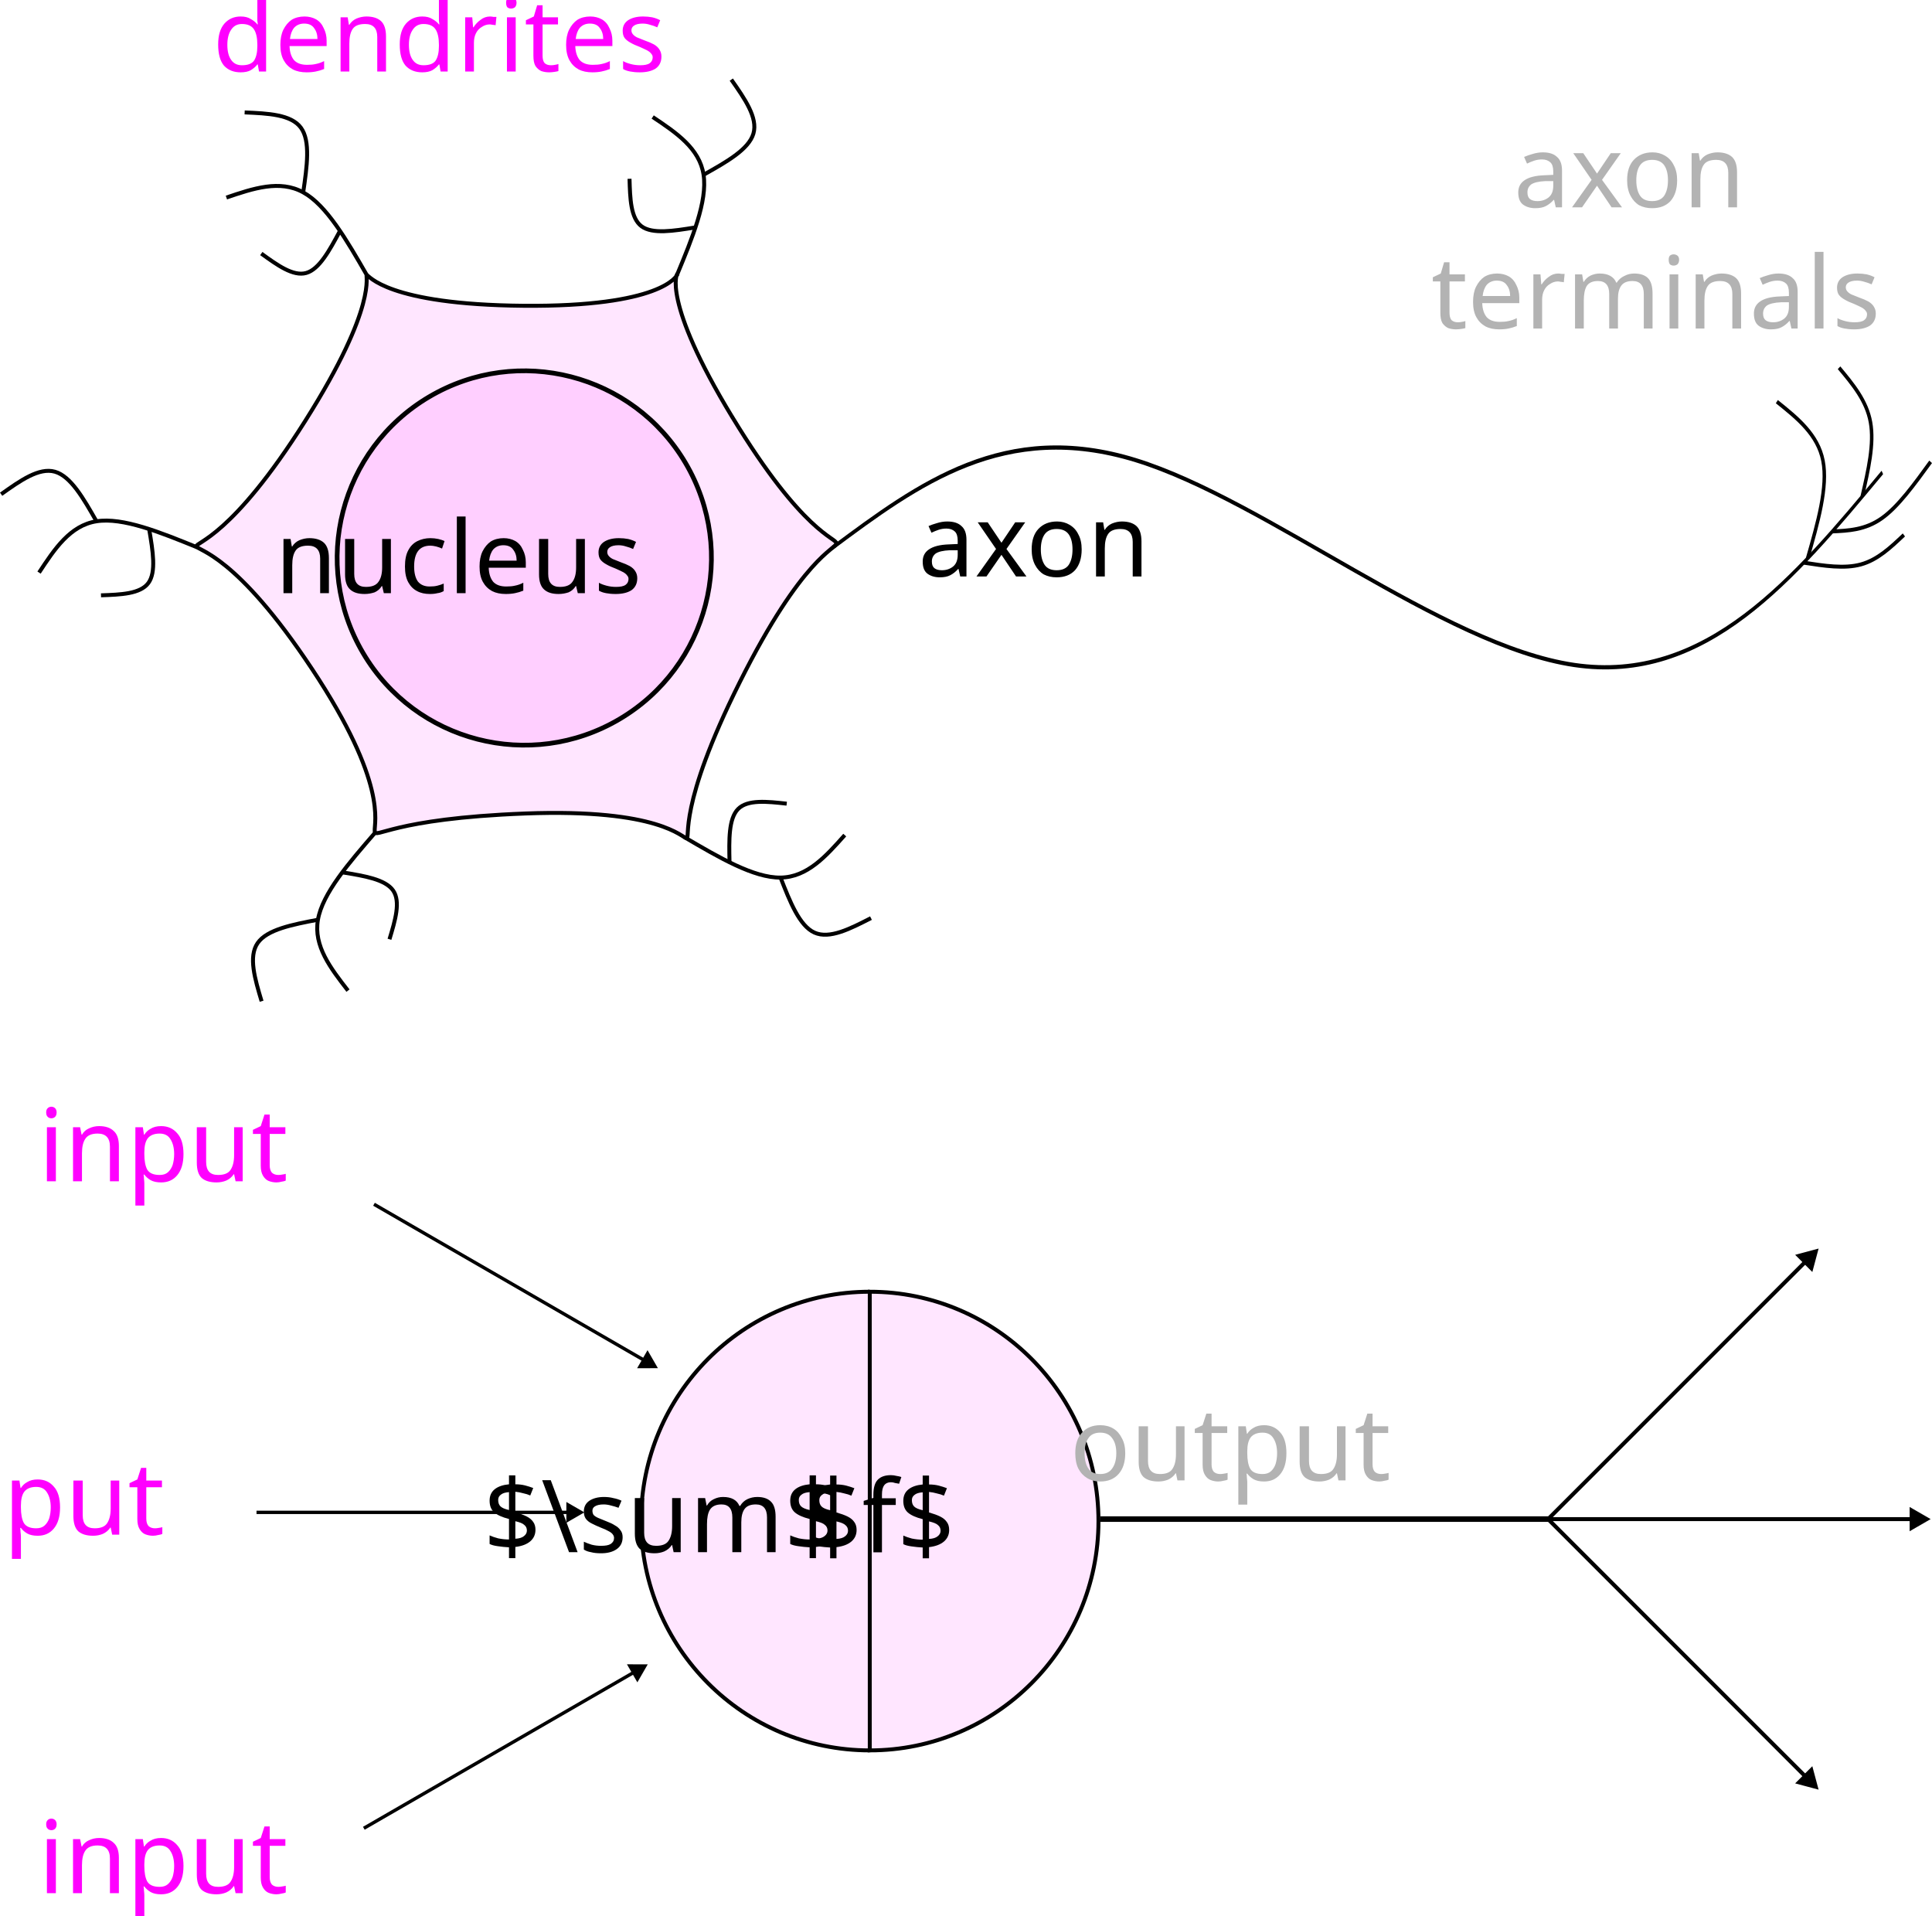
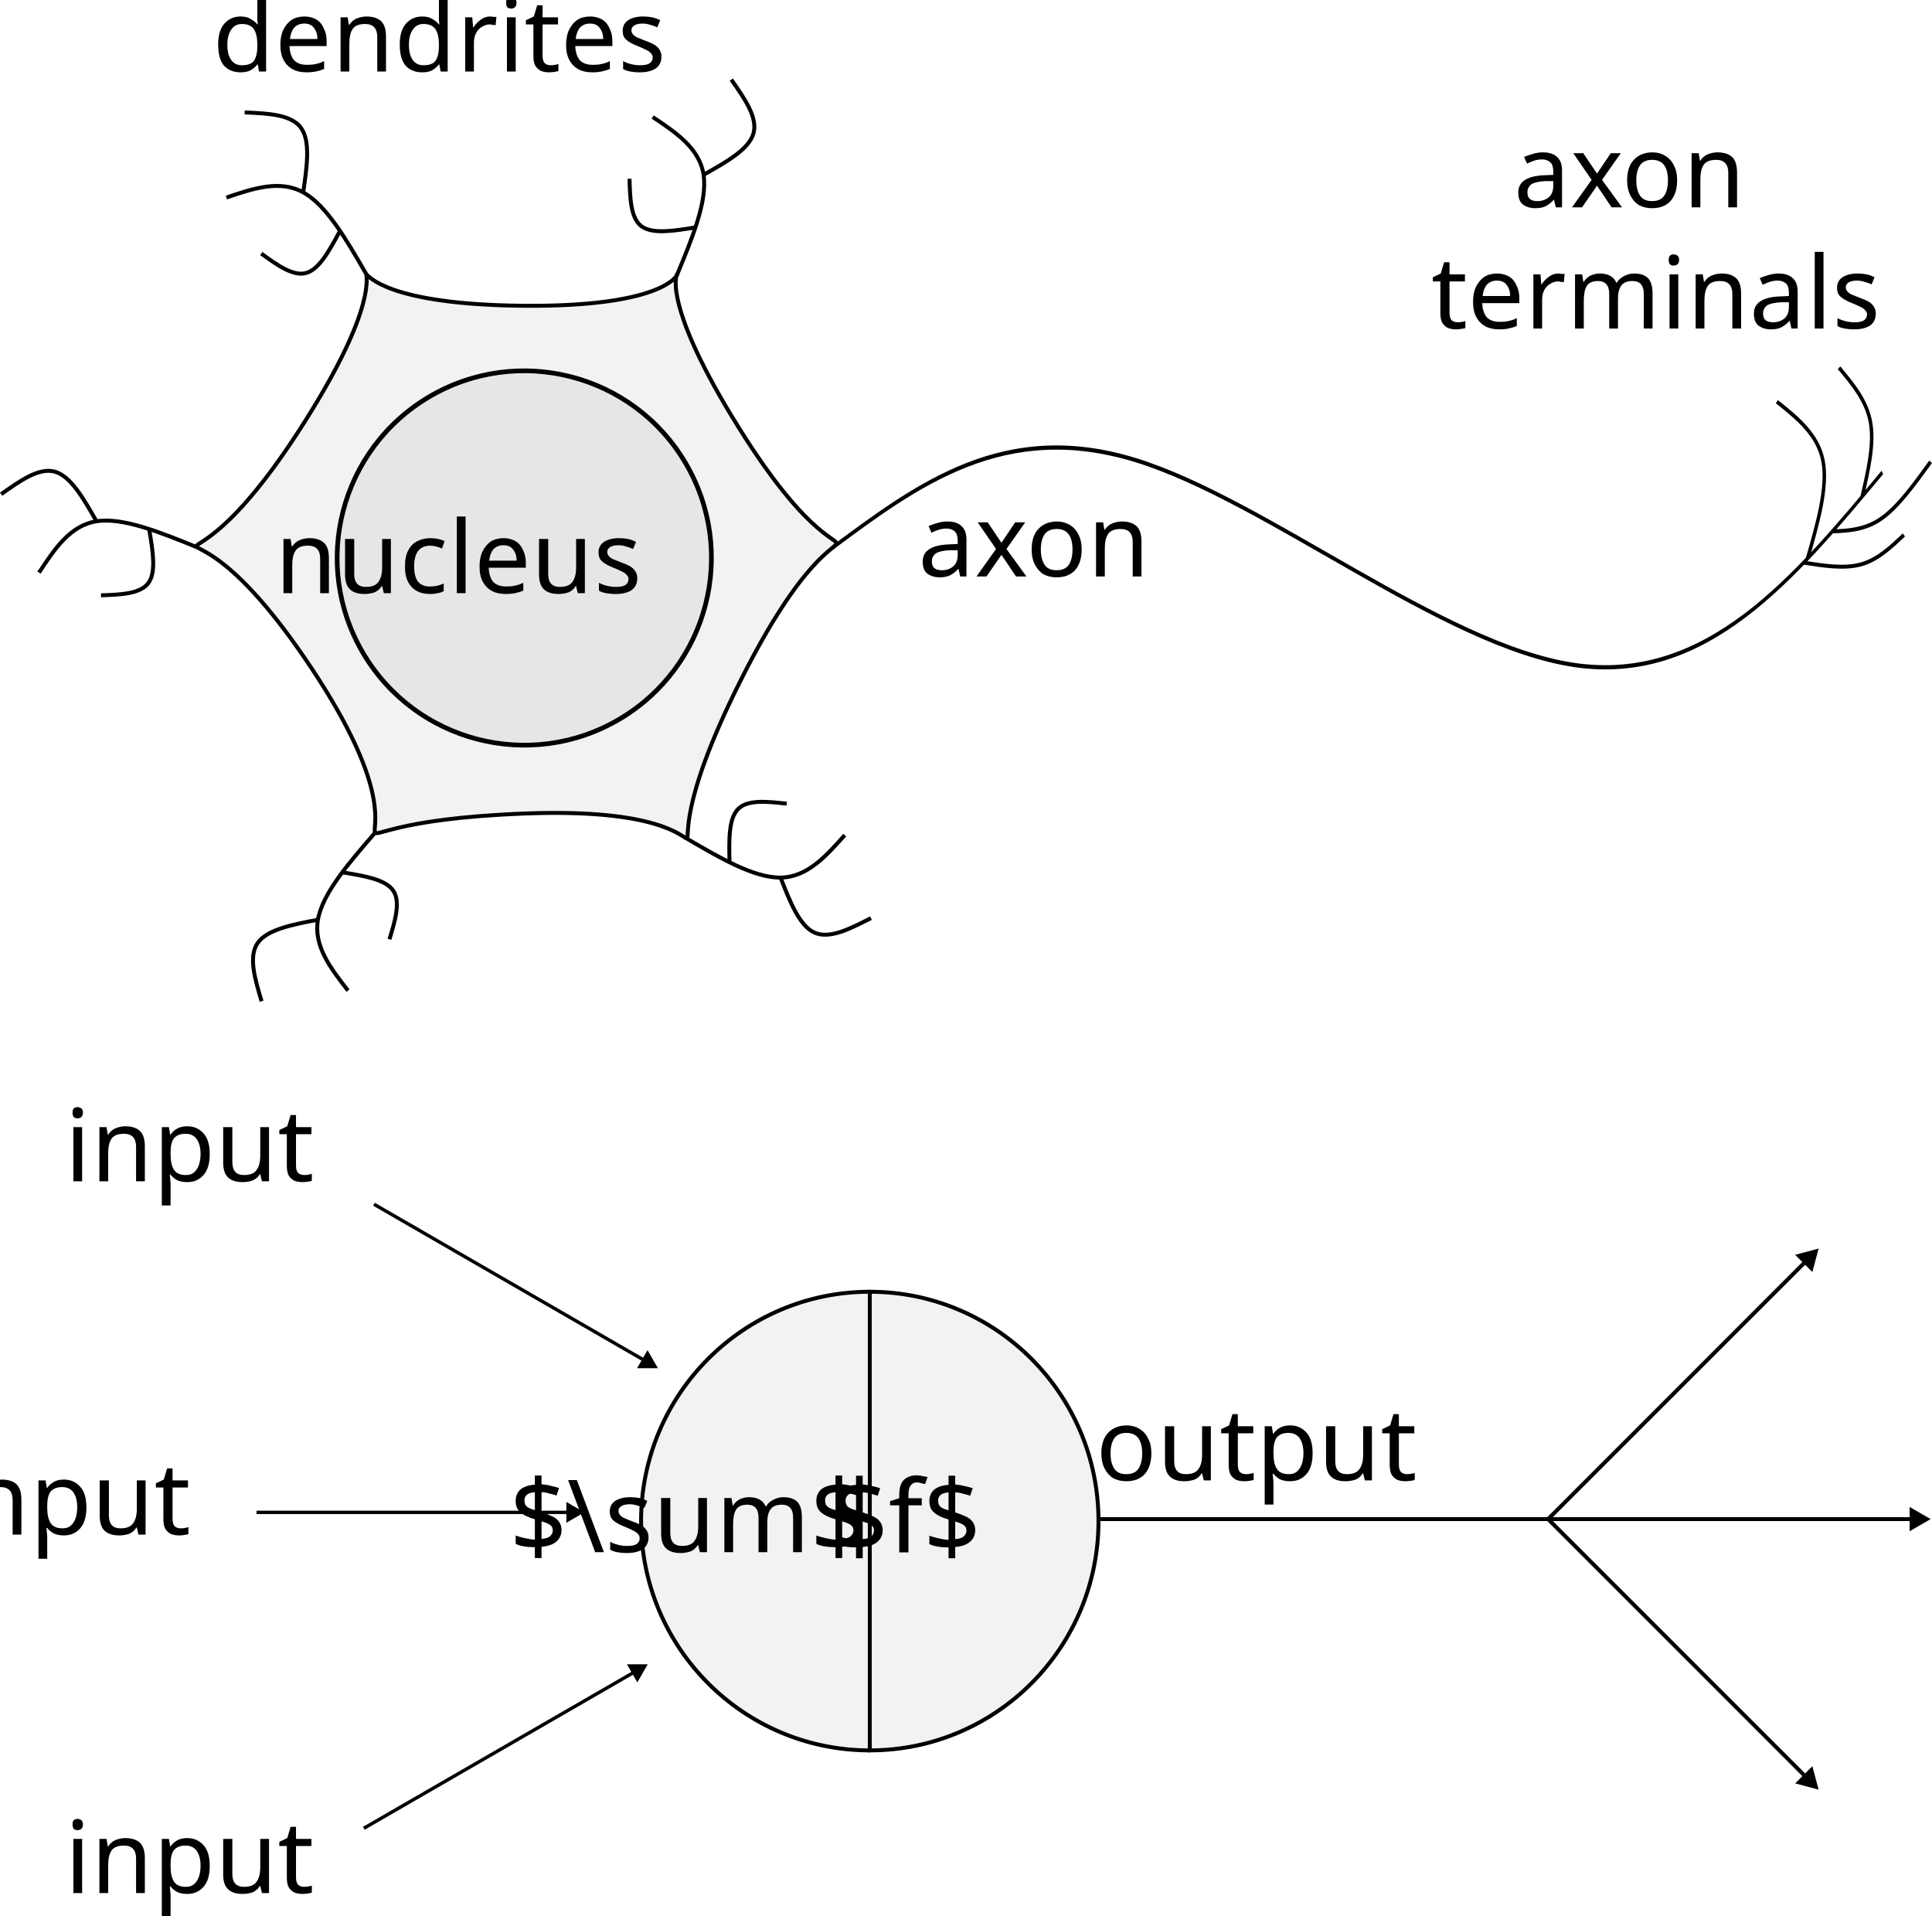
<svg xmlns="http://www.w3.org/2000/svg" width="7.244cm" height="7.181cm" viewBox="0 0 72.445 71.807" version="1.1" id="svg1" xml:space="preserve">
  <defs id="defs1">
    <marker style="overflow:visible" id="marker77" refX="0" refY="0" orient="auto-start-reverse" markerWidth="1" markerHeight="1" viewBox="0 0 1 1" preserveAspectRatio="xMidYMid">
      <path transform="scale(0.5)" style="fill:context-stroke;fill-rule:evenodd;stroke:context-stroke;stroke-width:1pt" d="M 5.77,0 -2.88,5 V -5 Z" id="path77" />
    </marker>
    <marker style="overflow:visible" id="Triangle" refX="0" refY="0" orient="auto-start-reverse" markerWidth="1" markerHeight="1" viewBox="0 0 1 1" preserveAspectRatio="xMidYMid">
      <path transform="scale(0.5)" style="fill:context-stroke;fill-rule:evenodd;stroke:context-stroke;stroke-width:1pt" d="M 5.77,0 -2.88,5 V -5 Z" id="path135" />
    </marker>
  </defs>
  <g id="layer1" transform="translate(0.903776,-2.682592)">
-     <path id="path2" style="fill:#ff00ff;fill-opacity:0.1;stroke:#000000;stroke-width:0.148;stroke-dasharray:none" d="m 26.55,18.308 c 5.34,8.795 4.988,0.539 0.286,9.946 -4.701,9.407 2.055,4.542 -8.041,4.925 -10.095,0.384 -2.3,3.176 -7.999,-5.419 -5.698,-8.596 -5.773,-0.559 -0.254,-9.301 5.519,-8.742 -2.097,-4.405 8.187,-4.316 10.284,0.09 2.48,-4.63 7.82,4.165 z" />
+     <path id="path2" style="fill:#f2f2f2;fill-opacity:1;stroke:#000000;stroke-width:0.148;stroke-dasharray:none" d="m 26.55,18.308 c 5.34,8.795 4.988,0.539 0.286,9.946 -4.701,9.407 2.055,4.542 -8.041,4.925 -10.095,0.384 -2.3,3.176 -7.999,-5.419 -5.698,-8.596 -5.773,-0.559 -0.254,-9.301 5.519,-8.742 -2.097,-4.405 8.187,-4.316 10.284,0.09 2.48,-4.63 7.82,4.165 z" />
    <path style="fill:none;fill-opacity:0.1;stroke:#000000;stroke-width:0.293;stroke-dasharray:none" d="m 87.035,59.323 c -2.845,0.921 -5.691,1.843 -6.991,3.344 -1.3,1.501 -1.056,3.582 -0.811,5.663" id="path9" transform="matrix(0.1049939,0.4934681,-0.4934681,0.1049939,32.9853,-36.18835)" />
    <path style="fill:none;fill-opacity:0.1;stroke:#000000;stroke-width:0.293;stroke-dasharray:none" d="m 80.045,62.666 c -1.807,-0.668 -3.614,-1.336 -4.734,-0.832 -1.119,0.503 -1.551,2.178 -1.983,3.853" id="path10" transform="matrix(0.1049939,0.4934681,-0.4934681,0.1049939,32.9853,-36.18835)" />
    <path style="fill:none;fill-opacity:0.1;stroke:#000000;stroke-width:0.293;stroke-dasharray:none" d="m 82.228,61.569 c 1.216,1.033 2.433,2.067 2.498,3.073 0.065,1.006 -1.02,1.985 -2.106,2.965" id="path11" transform="matrix(0.1049939,0.4934681,-0.4934681,0.1049939,33.58159,-35.68371)" />
    <path style="fill:none;fill-opacity:0.1;stroke:#000000;stroke-width:0.293;stroke-dasharray:none" d="m 87.035,59.323 c -2.845,0.921 -5.691,1.843 -6.991,3.344 -1.3,1.501 -1.056,3.582 -0.811,5.663" id="path16" transform="matrix(0.3860779,0.3247743,-0.3247743,0.3860779,-7.837834,-27.96712)" />
    <path style="fill:none;fill-opacity:0.1;stroke:#000000;stroke-width:0.293;stroke-dasharray:none" d="m 80.045,62.666 c -1.807,-0.668 -3.614,-1.336 -4.734,-0.832 -1.119,0.503 -1.551,2.178 -1.983,3.853" id="path17" transform="matrix(0.3860779,0.3247743,-0.3247743,0.3860779,-7.837834,-27.96712)" />
    <path style="fill:none;fill-opacity:0.1;stroke:#000000;stroke-width:0.293;stroke-dasharray:none" d="m 82.228,61.569 c 1.216,1.033 2.433,2.067 2.498,3.073 0.065,1.006 -1.02,1.985 -2.106,2.965" id="path18" transform="matrix(0.3860779,0.3247743,-0.3247743,0.3860779,-7.057306,-27.93546)" />
    <path style="fill:none;fill-opacity:0.1;stroke:#000000;stroke-width:0.293;stroke-dasharray:none" d="m 87.035,59.323 c -2.845,0.921 -5.691,1.843 -6.991,3.344 -1.3,1.501 -1.056,3.582 -0.811,5.663" id="path23" transform="matrix(-0.3274194,0.3838372,-0.3838372,-0.3274194,75.74022,-0.9748708)" />
    <path style="fill:none;fill-opacity:0.1;stroke:#000000;stroke-width:0.293;stroke-dasharray:none" d="m 80.045,62.666 c -1.807,-0.668 -3.614,-1.336 -4.734,-0.832 -1.119,0.503 -1.551,2.178 -1.983,3.853" id="path24" transform="matrix(-0.3274194,0.3838372,-0.3838372,-0.3274194,75.74022,-0.9748708)" />
    <path style="fill:none;fill-opacity:0.1;stroke:#000000;stroke-width:0.293;stroke-dasharray:none" d="m 82.228,61.569 c 1.216,1.033 2.433,2.067 2.498,3.073 0.065,1.006 -1.02,1.985 -2.106,2.965" id="path25" transform="matrix(-0.3274194,0.3838372,-0.3838372,-0.3274194,75.70319,-0.194579)" />
    <path style="fill:none;fill-opacity:0.1;stroke:#000000;stroke-width:0.293;stroke-dasharray:none" d="m 87.035,59.323 c -2.845,0.921 -5.691,1.843 -6.991,3.344 -1.3,1.501 -1.056,3.582 -0.811,5.663" id="path30" transform="matrix(0.4318661,-0.2608183,0.2608183,0.4318661,-39.89492,30.97525)" />
    <path style="fill:none;fill-opacity:0.1;stroke:#000000;stroke-width:0.293;stroke-dasharray:none" d="m 80.045,62.666 c -1.807,-0.668 -3.614,-1.336 -4.734,-0.832 -1.119,0.503 -1.551,2.178 -1.983,3.853" id="path31" transform="matrix(0.4318661,-0.2608183,0.2608183,0.4318661,-39.89492,30.97525)" />
    <path style="fill:none;fill-opacity:0.1;stroke:#000000;stroke-width:0.293;stroke-dasharray:none" d="m 82.228,61.569 c 1.216,1.033 2.433,2.067 2.498,3.073 0.065,1.006 -1.02,1.985 -2.106,2.965" id="path32" transform="matrix(0.4318661,-0.2608183,0.2608183,0.4318661,-39.61341,30.24657)" />
    <g id="g1" transform="matrix(0.8948176,0,0,0.8948176,-5.612189,11.17804)">
      <path style="fill:none;fill-opacity:0.1;stroke:#000000;stroke-width:0.293;stroke-dasharray:none" d="m 87.035,59.323 c -2.845,0.921 -5.691,1.843 -6.991,3.344 -1.3,1.501 -1.056,3.582 -0.811,5.663" id="path37" transform="matrix(-0.3746981,-0.4212978,0.4212978,-0.3746981,41.56214,84.47584)" />
      <path style="fill:none;fill-opacity:0.1;stroke:#000000;stroke-width:0.293;stroke-dasharray:none" d="m 80.045,62.666 c -1.807,-0.668 -3.614,-1.336 -4.734,-0.832 -1.119,0.503 -1.551,2.178 -1.983,3.853" id="path38" transform="matrix(-0.3746981,-0.4212978,0.4212978,-0.3746981,41.56214,84.47584)" />
      <path style="fill:none;fill-opacity:0.1;stroke:#000000;stroke-width:0.293;stroke-dasharray:none" d="m 82.228,61.569 c 1.216,1.033 2.433,2.067 2.498,3.073 0.065,1.006 -1.02,1.985 -2.106,2.965" id="path39" transform="matrix(-0.3746981,-0.4212978,0.4212978,-0.3746981,40.70405,84.31521)" />
    </g>
-     <circle style="fill:#ff00ff;fill-opacity:0.1;stroke:#000000;stroke-width:0.176;stroke-dasharray:none" id="path44" cx="4.161" cy="29.856" r="7.017" transform="rotate(-30.54152)" />
+     <circle style="fill:#e6e6e6;fill-opacity:1;stroke:#000000;stroke-width:0.176;stroke-dasharray:none" id="path44" cx="4.161" cy="29.856" r="7.017" transform="rotate(-30.54152)" />
    <path style="fill:none;fill-opacity:0.1;stroke:#000000;stroke-width:0.187;stroke-dasharray:none" d="m 148.336,64.64 c 1.096,0.781 2.193,1.561 2.466,2.802 0.273,1.24 -0.276,2.94 -0.825,4.64" id="path58" transform="matrix(0.701477,0,0,0.7904409,-38.33083,-33.35651)" />
    <path style="fill:none;fill-opacity:0.1;stroke:#000000;stroke-width:0.187;stroke-dasharray:none" d="m 151.213,65.641 c 0.889,-0.035 1.778,-0.071 2.657,-0.621 0.879,-0.55 1.748,-1.616 2.617,-2.681" id="path59" transform="matrix(0.701477,0,0,0.7904409,-38.28225,-29.28136)" />
    <path style="fill:none;fill-opacity:0.1;stroke:#000000;stroke-width:0.187;stroke-dasharray:none" d="m 153.883,67.035 c 0.737,0.784 1.475,1.568 1.681,2.586 0.206,1.018 -0.118,2.269 -0.443,3.521" id="path60" transform="matrix(0.701477,0,0,0.7904409,-39.88934,-36.52044)" />
    <path style="fill:none;fill-opacity:0.1;stroke:#000000;stroke-width:0.187;stroke-dasharray:none" d="m 154.923,67.324 c 1.083,0.15 2.167,0.3 3.058,0.081 0.891,-0.219 1.591,-0.808 2.291,-1.397" id="path61" transform="matrix(0.701477,0,0,0.7904409,-41.94035,-29.44066)" />
-     <text xml:space="preserve" style="font-size:3.788px;line-height:1.2;font-family:STIX;-inkscape-font-specification:STIX;text-align:center;text-anchor:middle;fill:#ff00ff;fill-opacity:1;stroke-width:0.158" x="18.035" y="5.357" id="text1">
-       <tspan id="tspan1" style="fill:#ff00ff;fill-opacity:1;stroke-width:0.158" x="18.035" y="5.357">dendrites</tspan>
+     <text xml:space="preserve" style="font-size:3.788px;line-height:1.2;font-family:STIX;-inkscape-font-specification:STIX;text-align:center;text-anchor:middle;fill:#000000;fill-opacity:1;stroke-width:0.158" x="18.035" y="5.357" id="text1">
+       <tspan id="tspan1" style="fill:#000000;fill-opacity:1;stroke-width:0.158" x="18.035" y="5.357">dendrites</tspan>
    </text>
    <text xml:space="preserve" style="font-size:3.788px;line-height:1.2;font-family:STIX;-inkscape-font-specification:STIX;text-align:center;text-anchor:middle;fill:#000000;stroke-width:0.158" x="18.746" y="24.916" id="text5">
      <tspan id="tspan5" style="fill:#000000;stroke-width:0.158" x="18.746" y="24.916">nucleus</tspan>
    </text>
-     <text xml:space="preserve" style="font-size:3.788px;line-height:1.2;font-family:STIX;-inkscape-font-specification:STIX;text-align:center;text-anchor:middle;fill:#b3b3b3;stroke-width:0.158" x="63.646" y="10.451" id="text8">
-       <tspan id="tspan8" style="fill:#b3b3b3;stroke-width:0.158" x="63.646" y="10.451">axon</tspan>
-       <tspan style="fill:#b3b3b3;stroke-width:0.158" x="63.646" y="14.996" id="tspan11">terminals</tspan>
+     <text xml:space="preserve" style="font-size:3.788px;line-height:1.2;font-family:STIX;-inkscape-font-specification:STIX;text-align:center;text-anchor:middle;fill:#000000;stroke-width:0.158" x="63.646" y="10.451" id="text8">
+       <tspan id="tspan8" style="fill:#000000;stroke-width:0.158" x="63.646" y="10.451">axon</tspan>
+       <tspan style="fill:#000000;stroke-width:0.158" x="63.646" y="14.996" id="tspan11">terminals</tspan>
    </text>
-     <g id="g2" transform="matrix(0.8948176,0,0,0.8948176,-0.09506138,-6.643056)">
-       <path style="fill:#ff00ff;fill-opacity:0.1;stroke:#000000;stroke-width:0.165;stroke-dasharray:none" d="m 35.544,83.759 c -5.293,0 -9.584,-4.302 -9.584,-9.609 1e-6,-5.307 4.291,-9.609 9.584,-9.609" id="path87" />
-       <path style="fill:#ff00ff;fill-opacity:0.1;stroke:#000000;stroke-width:0.165;stroke-dasharray:none" d="m 35.544,83.759 c 5.293,0 9.584,-4.302 9.584,-9.609 0,-5.307 -4.291,-9.609 -9.584,-9.609 z" id="path62" />
-       <path style="fill:none;fill-opacity:1;stroke:#000000;stroke-width:0.249;stroke-dasharray:none" d="m 105,124.697 c 13.347,0 26.693,0 40.04,0" id="path64" transform="matrix(0.4684776,0,0,0.9392793,-3.978853,-43.05713)" />
-       <path style="fill:none;fill-opacity:1;stroke:#000000;stroke-width:0.176;stroke-dasharray:none;marker-end:url(#marker77)" d="m 136.545,105.652 c 5.481,0 10.961,0 16.442,0" id="path65" transform="matrix(0.9392793,0,0,0.9392793,-64.28446,-25.16864)" />
-       <path style="fill:none;fill-opacity:1;stroke:#000000;stroke-width:0.176;stroke-dasharray:none;marker-end:url(#marker77)" d="m 136.545,105.652 c 5.481,0 10.961,0 16.442,0" id="path66" transform="matrix(0.6641708,-0.6641708,0.6641708,0.6641708,-96.89058,94.58591)" />
-       <path style="fill:none;fill-opacity:1;stroke:#000000;stroke-width:0.176;stroke-dasharray:none;marker-end:url(#marker77)" d="m 136.545,105.652 c 5.481,0 10.961,0 16.442,0" id="path67" transform="matrix(0.6641708,0.6641708,-0.6641708,0.6641708,43.45079,-86.79187)" />
-       <path style="fill:none;fill-opacity:1;stroke:#000000;stroke-width:0.176;stroke-dasharray:none;marker-end:url(#Triangle)" d="m 136.545,105.652 c 5.481,0 10.961,0 16.442,0" id="path71" transform="matrix(0.8049658,0,0,0.8049658,-100.0685,-11.2603)" />
-       <path style="fill:none;fill-opacity:1;stroke:#000000;stroke-width:0.176;stroke-dasharray:none;marker-end:url(#Triangle)" d="m 136.545,105.652 c 5.481,0 10.961,0 16.442,0" id="path73" transform="matrix(0.6971209,0.4024829,-0.4024829,0.6971209,-37.89664,-67.73349)" />
-       <path style="fill:none;fill-opacity:1;stroke:#000000;stroke-width:0.176;stroke-dasharray:none;marker-end:url(#Triangle)" d="m 136.545,105.652 c 5.481,0 10.961,0 16.442,0" id="path75" transform="matrix(0.6971209,-0.4024829,-0.4024829,-0.6971209,-38.32262,215.6312)" />
-       <text xml:space="preserve" style="font-size:4.233px;line-height:1.2;font-family:STIX;-inkscape-font-specification:STIX;text-align:center;text-anchor:middle;fill:#ff00ff;fill-opacity:1;stroke-width:0.176" x="4.611" y="74.717" id="text2">
-         <tspan id="tspan2" style="fill:#ff00ff;fill-opacity:1;stroke-width:0.176" x="4.611" y="74.717">input</tspan>
-       </text>
-       <text xml:space="preserve" style="font-size:4.233px;line-height:1.2;font-family:STIX;-inkscape-font-specification:STIX;text-align:center;text-anchor:middle;fill:#ff00ff;fill-opacity:1;stroke-width:0.176" x="9.784" y="59.914" id="text3">
-         <tspan id="tspan3" style="fill:#ff00ff;fill-opacity:1;stroke-width:0.176" x="9.784" y="59.914">input</tspan>
-       </text>
-       <text xml:space="preserve" style="font-size:4.233px;line-height:1.2;font-family:STIX;-inkscape-font-specification:STIX;text-align:center;text-anchor:middle;fill:#ff00ff;fill-opacity:1;stroke-width:0.176" x="9.784" y="89.739" id="text4">
-         <tspan id="tspan4" style="fill:#ff00ff;fill-opacity:1;stroke-width:0.176" x="9.784" y="89.739">input</tspan>
-       </text>
-       <text xml:space="preserve" style="font-size:4.233px;line-height:1.2;font-family:STIX;-inkscape-font-specification:STIX;text-align:center;text-anchor:middle;fill:#000000;stroke-width:0.176" x="30.709" y="75.454" id="text6">
-         <tspan id="tspan6" style="fill:#000000;stroke-width:0.176" x="30.709" y="75.454">$\sum$</tspan>
-       </text>
-       <text xml:space="preserve" style="font-size:4.233px;line-height:1.2;font-family:STIX;-inkscape-font-specification:STIX;text-align:center;text-anchor:middle;fill:#000000;stroke-width:0.176" x="39.805" y="75.463" id="text7">
-         <tspan id="tspan7" style="fill:#000000;stroke-width:0.176" x="39.805" y="75.463">$f$</tspan>
-       </text>
-       <text xml:space="preserve" style="font-size:4.233px;line-height:1.2;font-family:STIX;-inkscape-font-specification:STIX;text-align:center;text-anchor:middle;fill:#b3b3b3;stroke-width:0.176" x="54.501" y="72.444" id="text9">
-         <tspan id="tspan9" style="fill:#b3b3b3;stroke-width:0.176" x="54.501" y="72.444">output</tspan>
-       </text>
-     </g>
+     <path style="fill:#f2f2f2;fill-opacity:1;stroke:#000000;stroke-width:0.148;stroke-dasharray:none" d="m 31.711,68.306 c -4.737,0 -8.576,-3.849 -8.576,-8.598 0,-4.749 3.84,-8.598 8.576,-8.598" id="path87" />
+     <path style="fill:#f2f2f2;fill-opacity:1;stroke:#000000;stroke-width:0.148;stroke-dasharray:none" d="m 31.711,68.306 c 4.736,0 8.576,-3.849 8.576,-8.598 0,-4.749 -3.84,-8.598 -8.576,-8.598 z" id="path62" />
+     <path style="fill:none;fill-opacity:1;stroke:#000000;stroke-width:0.148;stroke-dasharray:none" d="m 40.361,59.634 c 5.595,0 11.19,0 16.785,0" id="path64" />
+     <path style="fill:none;fill-opacity:1;stroke:#000000;stroke-width:0.148;stroke-dasharray:none;marker-end:url(#marker77)" d="m 57.146,59.634 c 4.606,0 9.213,0 13.819,0" id="path65" />
+     <path style="fill:none;fill-opacity:1;stroke:#000000;stroke-width:0.148;stroke-dasharray:none;marker-end:url(#marker77)" d="m 57.146,59.634 c 3.257,-3.257 6.514,-6.514 9.772,-9.772" id="path66" />
+     <path style="fill:none;fill-opacity:1;stroke:#000000;stroke-width:0.148;stroke-dasharray:none;marker-end:url(#marker77)" d="m 57.146,59.634 c 3.257,3.257 6.514,6.514 9.772,9.772" id="path67" />
+     <path style="fill:none;fill-opacity:1;stroke:#000000;stroke-width:0.127;stroke-dasharray:none;marker-end:url(#Triangle)" d="m 8.715,59.382 c 3.948,0 7.895,0 11.843,0" id="path71" />
+     <path style="fill:none;fill-opacity:1;stroke:#000000;stroke-width:0.127;stroke-dasharray:none;marker-end:url(#Triangle)" d="m 13.12,47.829 c 3.419,1.974 6.838,3.948 10.256,5.922" id="path73" />
+     <path style="fill:none;fill-opacity:1;stroke:#000000;stroke-width:0.127;stroke-dasharray:none;marker-end:url(#Triangle)" d="m 12.739,71.226 c 3.419,-1.974 6.838,-3.948 10.256,-5.922" id="path75" />
+     <text xml:space="preserve" style="font-size:3.788px;line-height:1.2;font-family:STIX;-inkscape-font-specification:STIX;text-align:center;text-anchor:middle;fill:#000000;fill-opacity:1;stroke-width:0.158" x="4.031" y="60.215" id="text2">
+       <tspan id="tspan2" style="fill:#000000;fill-opacity:1;stroke-width:0.158" x="4.031" y="60.215">input</tspan>
+     </text>
+     <text xml:space="preserve" style="font-size:3.788px;line-height:1.2;font-family:STIX;-inkscape-font-specification:STIX;text-align:center;text-anchor:middle;fill:#000000;fill-opacity:1;stroke-width:0.158" x="8.66" y="46.969" id="text3">
+       <tspan id="tspan3" style="fill:#000000;fill-opacity:1;stroke-width:0.158" x="8.66" y="46.969">input</tspan>
+     </text>
+     <text xml:space="preserve" style="font-size:3.788px;line-height:1.2;font-family:STIX;-inkscape-font-specification:STIX;text-align:center;text-anchor:middle;fill:#000000;fill-opacity:1;stroke-width:0.158" x="8.66" y="73.657" id="text4">
+       <tspan id="tspan4" style="fill:#000000;fill-opacity:1;stroke-width:0.158" x="8.66" y="73.657">input</tspan>
+     </text>
+     <text xml:space="preserve" style="font-size:3.788px;line-height:1.2;font-family:STIX;-inkscape-font-specification:STIX;text-align:center;text-anchor:middle;fill:#000000;stroke-width:0.158" x="27.384" y="60.875" id="text6">
+       <tspan id="tspan6" style="fill:#000000;stroke-width:0.158" x="27.384" y="60.875">$\sum$</tspan>
+     </text>
+     <text xml:space="preserve" style="font-size:3.788px;line-height:1.2;font-family:STIX;-inkscape-font-specification:STIX;text-align:center;text-anchor:middle;fill:#000000;stroke-width:0.158" x="35.523" y="60.882" id="text7">
+       <tspan id="tspan7" style="fill:#000000;stroke-width:0.158" x="35.523" y="60.882">$f$</tspan>
+     </text>
+     <text xml:space="preserve" style="font-size:3.788px;line-height:1.2;font-family:STIX;-inkscape-font-specification:STIX;text-align:center;text-anchor:middle;fill:#000000;stroke-width:0.158" x="48.673" y="58.182" id="text9">
+       <tspan id="tspan9" style="fill:#000000;stroke-width:0.158" x="48.673" y="58.182">output</tspan>
+     </text>
    <text xml:space="preserve" style="font-size:3.788px;line-height:1.2;font-family:STIX;-inkscape-font-specification:STIX;text-align:center;text-anchor:middle;fill:#000000;stroke-width:0.158" x="40.329" y="24.293" id="text10">
      <tspan id="tspan10" style="fill:#000000;stroke-width:0.158" x="40.329" y="24.293">axon</tspan>
    </text>
    <path style="fill:none;stroke:#000000;stroke-width:0.176" d="m 34.144,25.763 c 5.96,-2.68 11.92,-5.36 20.972,-3.67 9.051,1.69 21.193,7.748 30.309,8.562 9.116,0.814 15.206,-3.617 21.296,-8.048" id="path1" transform="matrix(0.5425258,0,0,0.8968918,11.78039,0.1161369)" />
  </g>
</svg>
